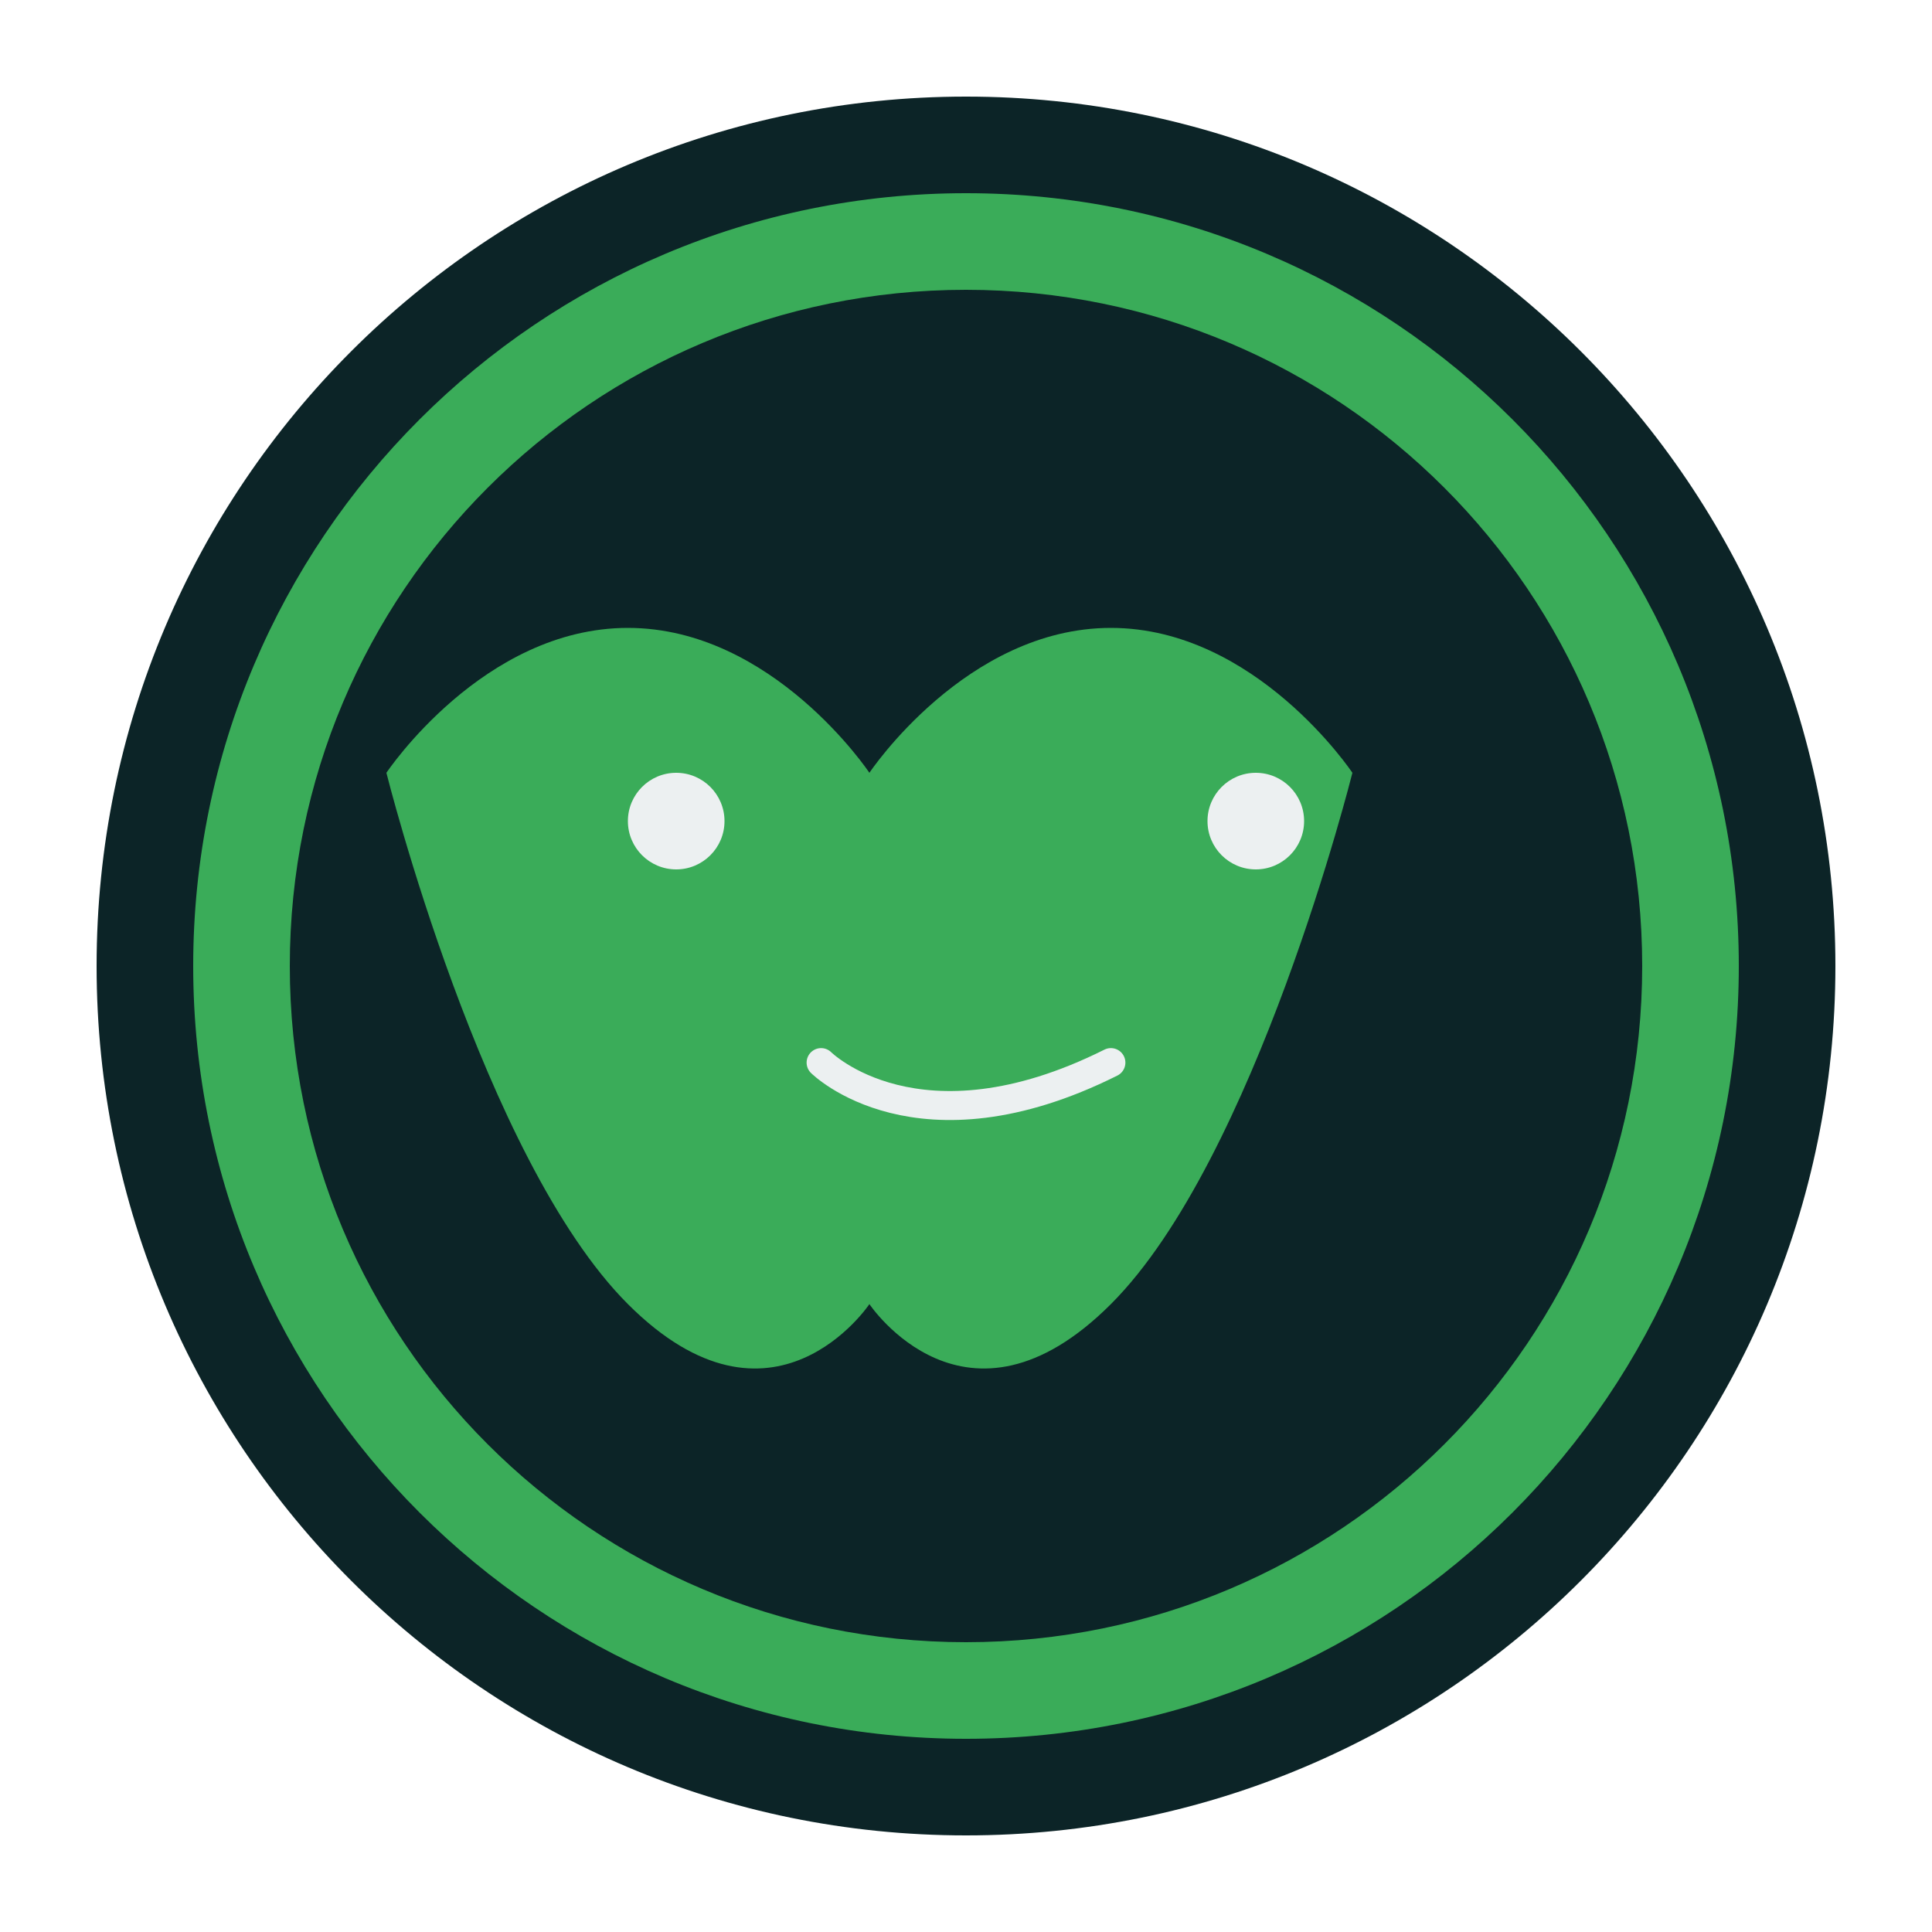
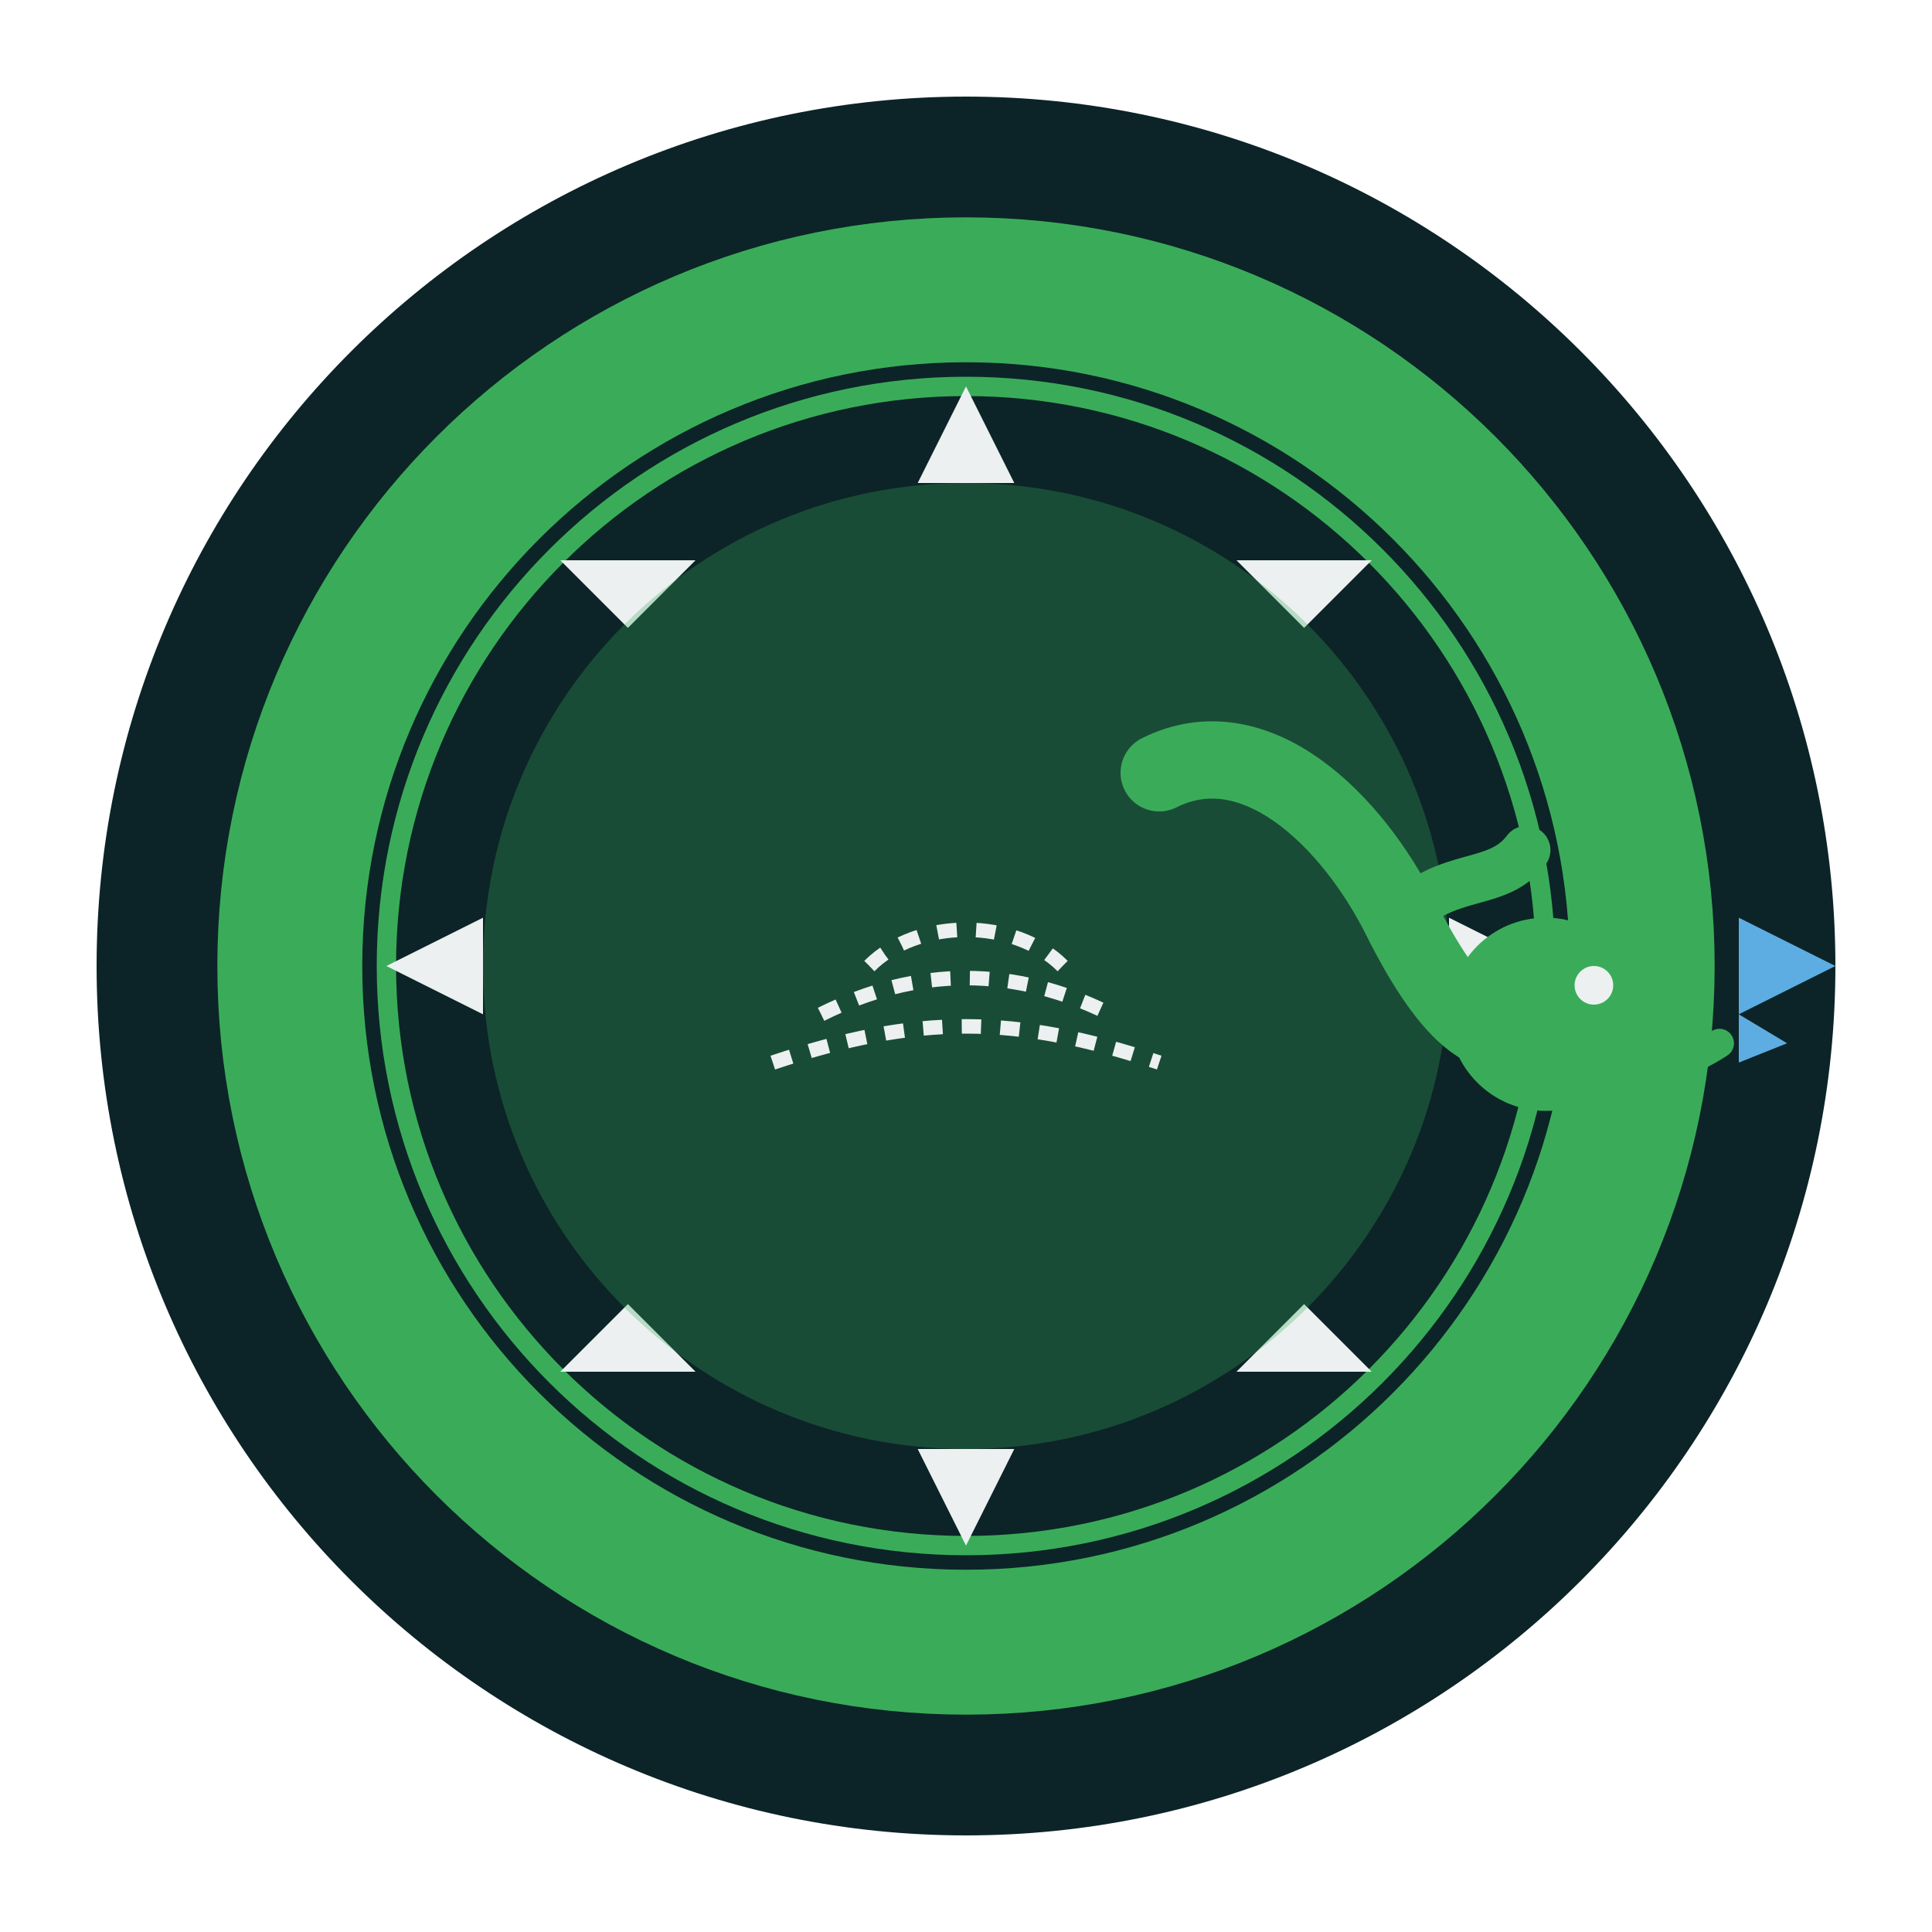
<svg xmlns="http://www.w3.org/2000/svg" width="200" height="200" viewBox="0 0 200 200" fill="none">
  <circle cx="100" cy="100" r="90" fill="#0C2427" />
-   <path d="M100 20C55.8 20 20 55.8 20 100C20 144.2 55.8 180 100 180C144.2 180 180 144.2 180 100C180 55.8 144.2 20 100 20ZM100 170C61.3 170 30 138.7 30 100C30 61.3 61.3 30 100 30C138.7 30 170 61.3 170 100C170 138.7 138.7 170 100 170Z" fill="#3AAC59" />
-   <path d="M140 80C140 80 130 65 115 65C100 65 90 80 90 80C90 80 80 65 65 65C50 65 40 80 40 80C40 80 50 120 65 135C80 150 90 135 90 135C90 135 100 150 115 135C130 120 140 80 140 80Z" fill="#3AAC59" />
-   <circle cx="70" cy="85" r="5" fill="#ECF0F1" />
-   <circle cx="130" cy="85" r="5" fill="#ECF0F1" />
-   <path d="M85 110C85 110 95 120 115 110" stroke="#ECF0F1" stroke-width="3" stroke-linecap="round" />
+   <circle cx="100" cy="100" r="70" fill="none" stroke="#3AAC59" stroke-width="15" />
+   <circle cx="100" cy="100" r="60" fill="#0C2427" stroke="#3AAC59" stroke-width="2" />
+   <path d="M100 40 L105 50 L95 50 Z" fill="#ECF0F1" />
+   <path d="M160 100 L150 105 L150 95 Z" fill="#ECF0F1" />
+   <path d="M100 160 L95 150 L105 150 Z" fill="#ECF0F1" />
+   <path d="M40 100 L50 95 L50 105 Z" fill="#ECF0F1" />
+   <path d="M142 58 L135 65 L128 58 Z" fill="#ECF0F1" />
+   <path d="M142 142 L135 135 L128 142 Z" fill="#ECF0F1" />
+   <path d="M58 142 L65 135 L72 142 Z" fill="#ECF0F1" />
+   <path d="M58 58 L65 65 L72 58 Z" fill="#ECF0F1" />
+   <circle cx="100" cy="100" r="50" fill="#3AAC59" opacity="0.3">
+     <animate attributeName="opacity" values="0.3;0.5;0.3" dur="3s" repeatCount="indefinite" />
+   </circle>
+   <path d="M120 80 C130 75, 140 85, 145 95 C150 105, 155 110, 160 105" stroke="#3AAC59" stroke-width="8" stroke-linecap="round" fill="none" />
+   <path d="M145 95 C150 90, 155 92, 158 88" stroke="#3AAC59" stroke-width="5" stroke-linecap="round" fill="none" />
+   <circle cx="160" cy="105" r="10" fill="#3AAC59" />
+   <circle cx="165" cy="102" r="2" fill="#ECF0F1" />
+   <path d="M165 110 C170 112, 175 110, 178 108" stroke="#3AAC59" stroke-width="3" stroke-linecap="round" fill="none" />
+   <path d="M180 105 L190 100 L180 95 Z" fill="#5DADE2" />
+   <path d="M180 105 L185 108 L180 110 Z" fill="#5DADE2" />
+   <path d="M90 100 C95 95, 105 95, 110 100" stroke="#ECF0F1" stroke-width="1.5" stroke-dasharray="2,2" fill="none" />
+   <path d="M85 105 C95 100, 105 100, 115 105" stroke="#ECF0F1" stroke-width="1.5" stroke-dasharray="2,2" fill="none" />
+   <path d="M80 110 C95 105, 105 105, 120 110" stroke="#ECF0F1" stroke-width="1.5" stroke-dasharray="2,2" fill="none" />
</svg>
